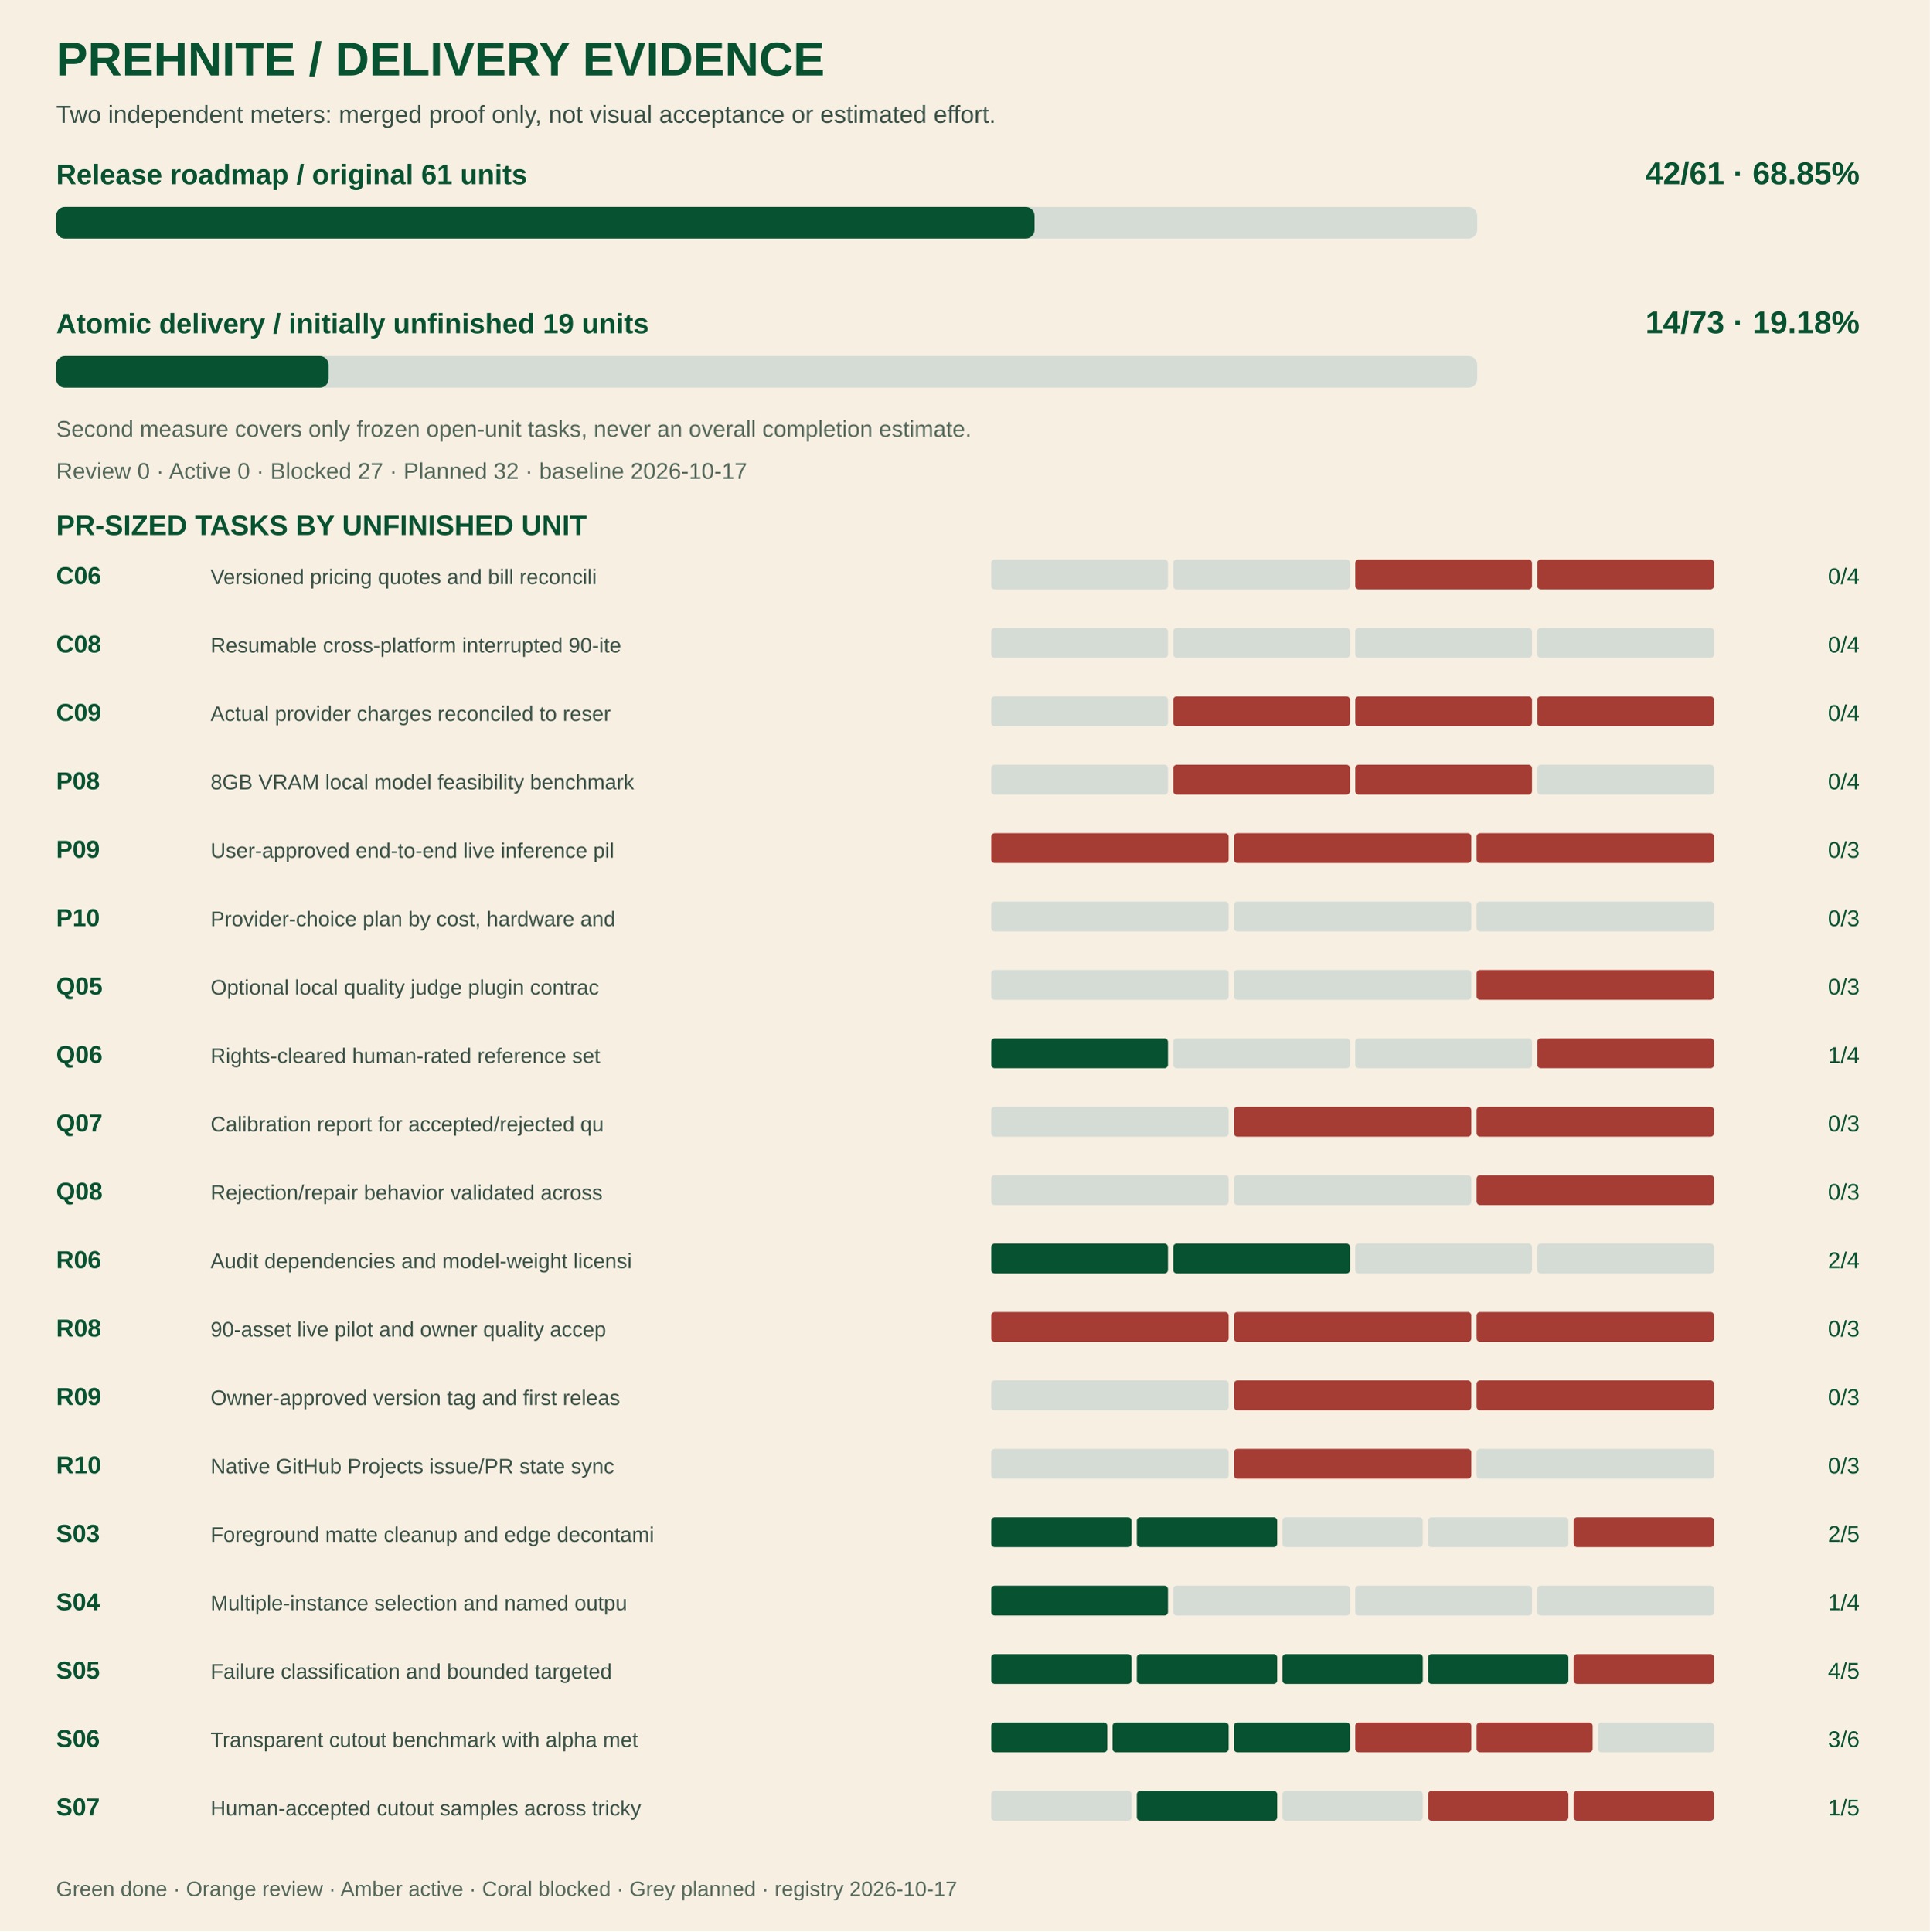
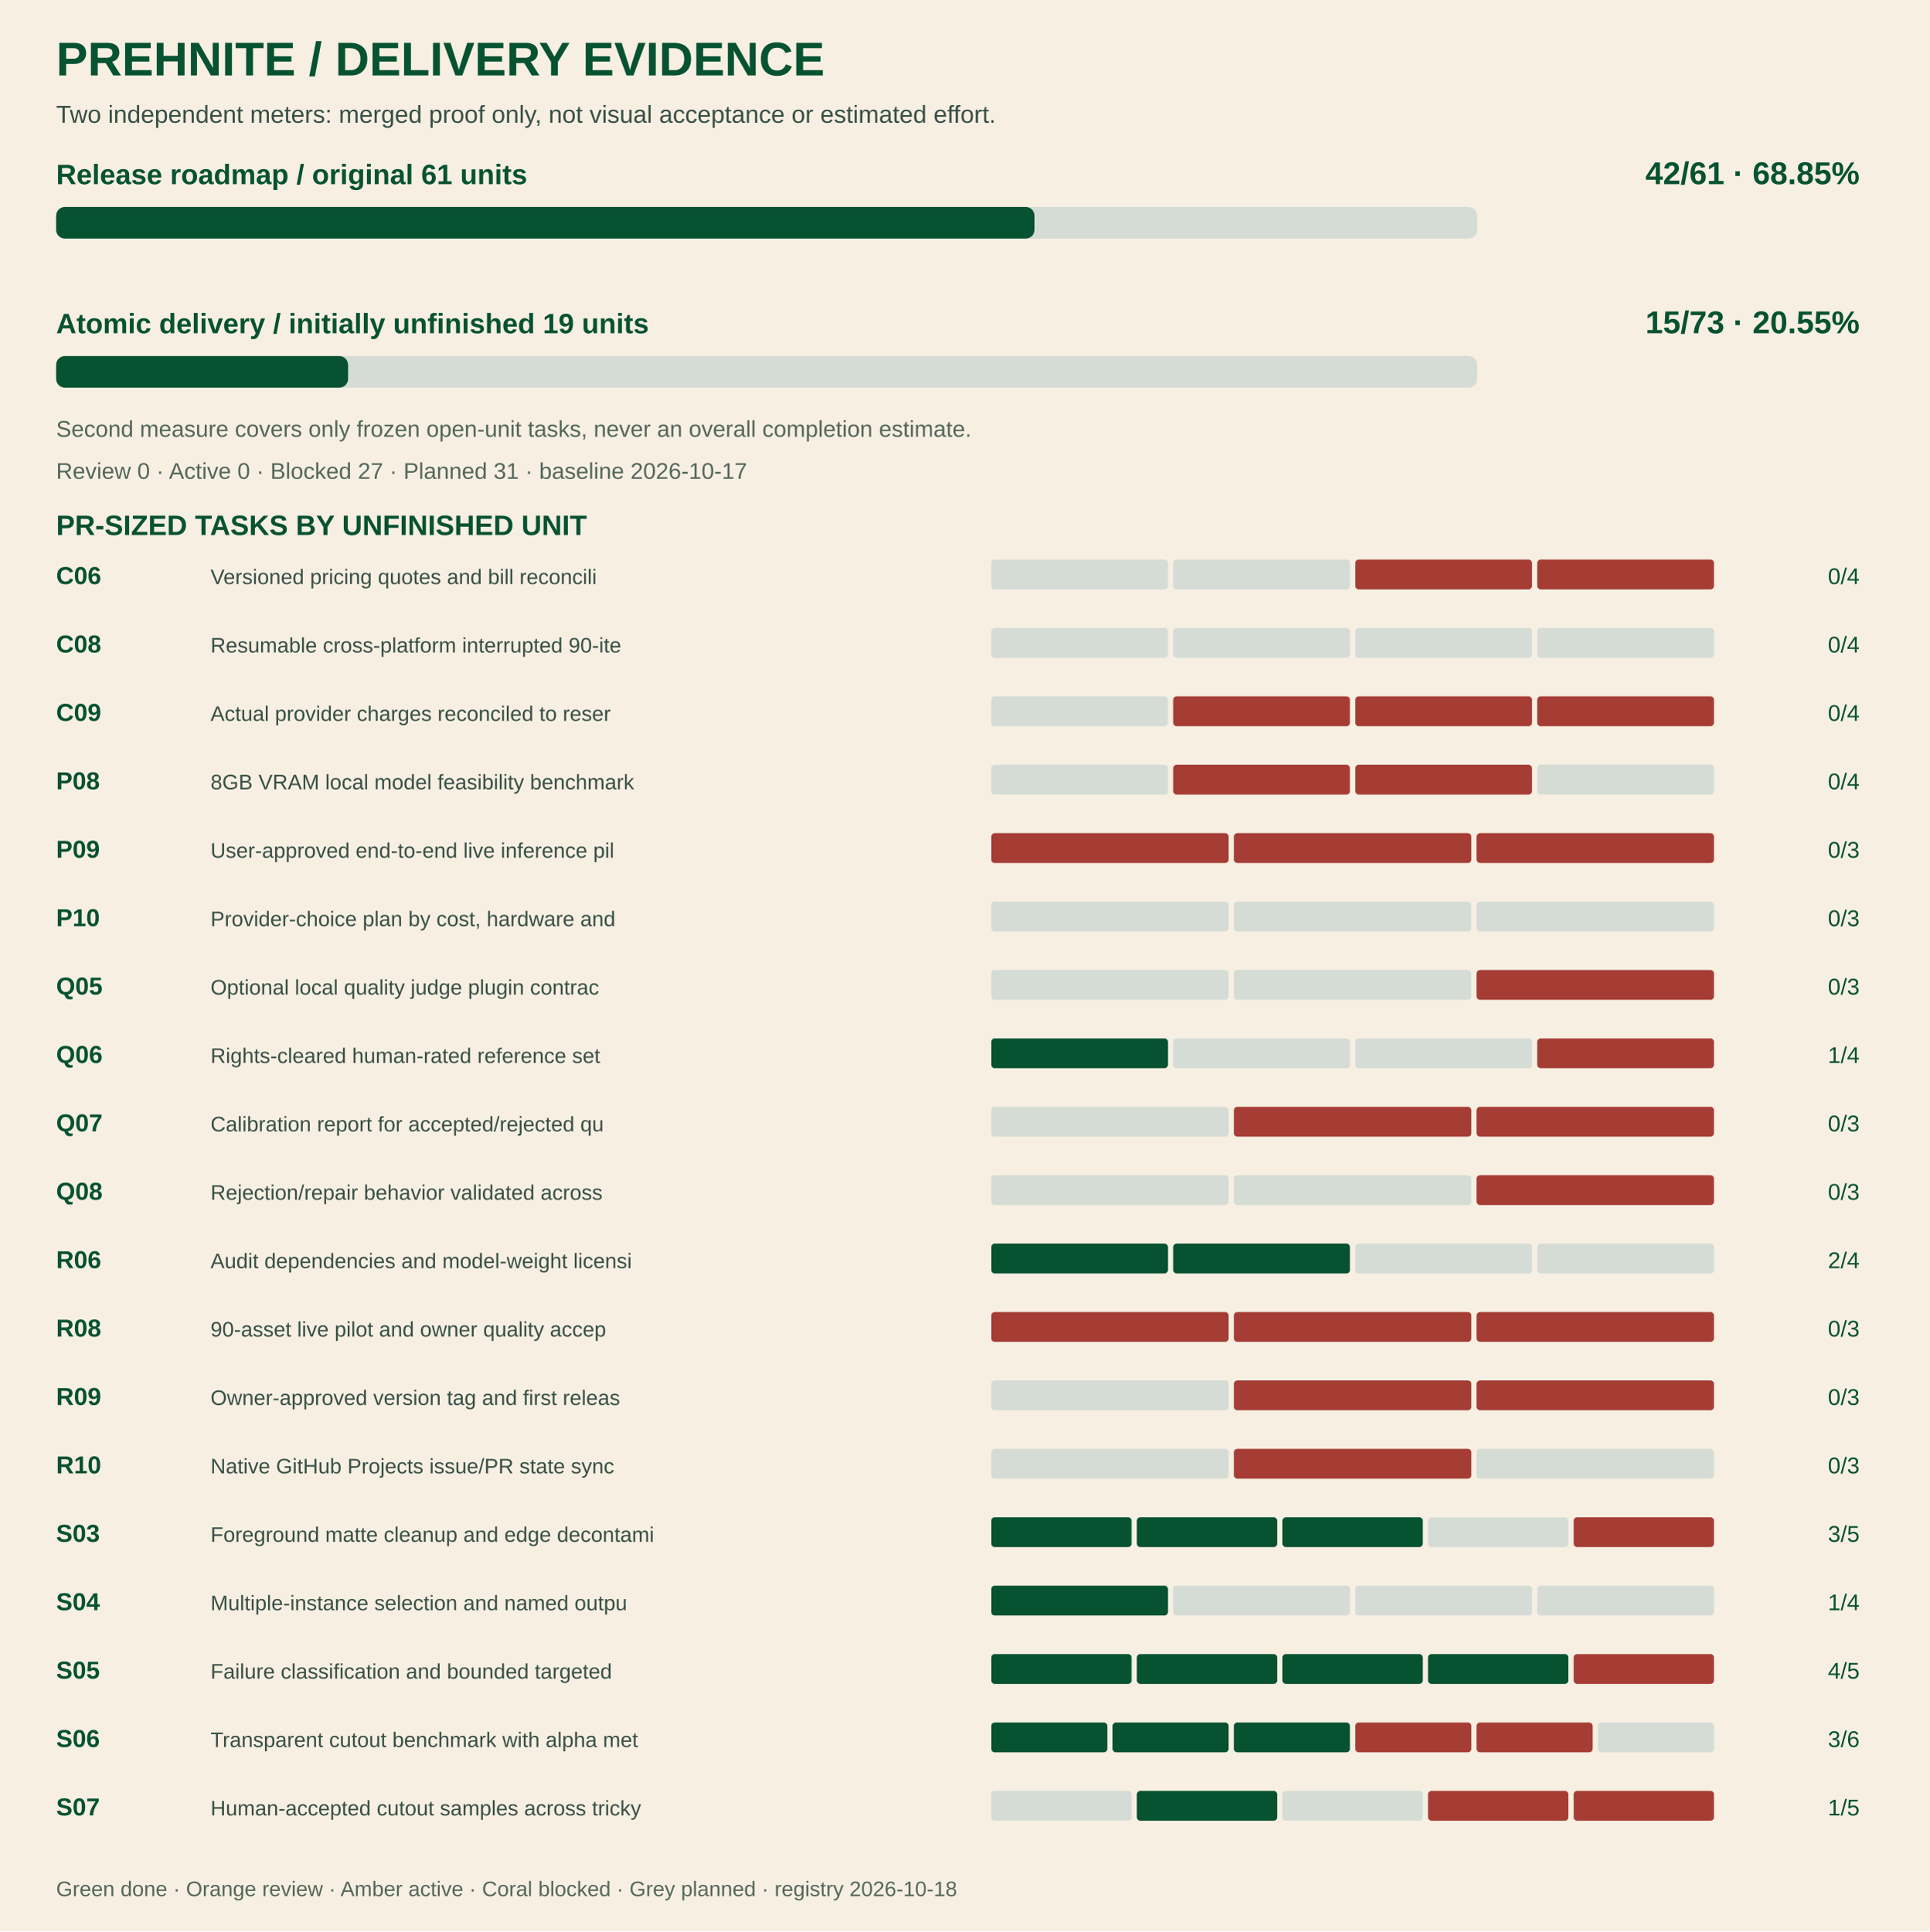
<svg xmlns="http://www.w3.org/2000/svg" width="1100" height="1101" viewBox="0 0 1100 1101" role="img" aria-labelledby="title desc">
  <rect width="1100" height="1101" fill="#F6EFE2" />
  <g font-family="system-ui,Segoe UI,Arial,sans-serif">
    <text x="32" y="43" font-size="27" font-weight="700" fill="#075231">PREHNITE / DELIVERY EVIDENCE</text>
    <text x="32" y="70" font-size="14" fill="#384F45">Two independent meters: merged proof only, not visual acceptance or estimated effort.</text>
    <text x="32" y="105" font-size="16" font-weight="600" fill="#075231">Release roadmap / original 61 units</text>
    <text x="1060" y="105" font-size="18" font-weight="700" text-anchor="end" fill="#075231">42/61 · 68.85%</text>
    <rect x="32" y="118" width="810" height="18" rx="5" fill="#D5DCD5" />
    <rect x="32" y="118" width="557.7" height="18" rx="5" fill="#075231" />
    <text x="32" y="190" font-size="16" font-weight="600" fill="#075231">Atomic delivery / initially unfinished 19 units</text>
-     <text x="1060" y="190" font-size="18" font-weight="700" text-anchor="end" fill="#075231">14/73 · 19.18%</text>
+     <text x="1060" y="190" font-size="18" font-weight="700" text-anchor="end" fill="#075231">15/73 · 20.55%</text>
    <rect x="32" y="203" width="810" height="18" rx="5" fill="#D5DCD5" />
-     <rect x="32" y="203" width="155.3" height="18" rx="5" fill="#075231" />
+     <rect x="32" y="203" width="166.4" height="18" rx="5" fill="#075231" />
    <text x="32" y="249" font-size="13" fill="#53675A">Second measure covers only frozen open-unit tasks, never an overall completion estimate.</text>
-     <text x="32" y="273" font-size="13" fill="#53675A">Review 0 · Active 0 · Blocked 27 · Planned 32 · baseline 2026-10-17</text>
+     <text x="32" y="273" font-size="13" fill="#53675A">Review 0 · Active 0 · Blocked 27 · Planned 31 · baseline 2026-10-17</text>
    <text x="32" y="305" font-size="16" font-weight="600" fill="#075231">PR-SIZED TASKS BY UNFINISHED UNIT</text>
    <text x="32" y="333" font-size="14" font-weight="700" fill="#075231">C06</text>
    <text x="120" y="333" font-size="12" fill="#384F45">Versioned pricing quotes and bill reconcili</text>
    <g>
      <rect x="565.00" y="319" width="100.75" height="17" rx="2" fill="#D5DCD5" />
    </g>
    <g>
      <rect x="668.75" y="319" width="100.75" height="17" rx="2" fill="#D5DCD5" />
    </g>
    <g>
      <rect x="772.50" y="319" width="100.75" height="17" rx="2" fill="#A63D35" />
    </g>
    <g>
      <rect x="876.25" y="319" width="100.75" height="17" rx="2" fill="#A63D35" />
    </g>
    <text x="1060" y="333" font-size="13" text-anchor="end" fill="#075231">0/4</text>
    <text x="32" y="372" font-size="14" font-weight="700" fill="#075231">C08</text>
    <text x="120" y="372" font-size="12" fill="#384F45">Resumable cross-platform interrupted 90-ite</text>
    <g>
      <rect x="565.00" y="358" width="100.75" height="17" rx="2" fill="#D5DCD5" />
    </g>
    <g>
      <rect x="668.75" y="358" width="100.75" height="17" rx="2" fill="#D5DCD5" />
    </g>
    <g>
      <rect x="772.50" y="358" width="100.75" height="17" rx="2" fill="#D5DCD5" />
    </g>
    <g>
      <rect x="876.25" y="358" width="100.75" height="17" rx="2" fill="#D5DCD5" />
    </g>
    <text x="1060" y="372" font-size="13" text-anchor="end" fill="#075231">0/4</text>
    <text x="32" y="411" font-size="14" font-weight="700" fill="#075231">C09</text>
    <text x="120" y="411" font-size="12" fill="#384F45">Actual provider charges reconciled to reser</text>
    <g>
      <rect x="565.00" y="397" width="100.75" height="17" rx="2" fill="#D5DCD5" />
    </g>
    <g>
      <rect x="668.75" y="397" width="100.75" height="17" rx="2" fill="#A63D35" />
    </g>
    <g>
      <rect x="772.50" y="397" width="100.75" height="17" rx="2" fill="#A63D35" />
    </g>
    <g>
      <rect x="876.25" y="397" width="100.75" height="17" rx="2" fill="#A63D35" />
    </g>
    <text x="1060" y="411" font-size="13" text-anchor="end" fill="#075231">0/4</text>
    <text x="32" y="450" font-size="14" font-weight="700" fill="#075231">P08</text>
    <text x="120" y="450" font-size="12" fill="#384F45">8GB VRAM local model feasibility benchmark</text>
    <g>
      <rect x="565.00" y="436" width="100.75" height="17" rx="2" fill="#D5DCD5" />
    </g>
    <g>
      <rect x="668.75" y="436" width="100.75" height="17" rx="2" fill="#A63D35" />
    </g>
    <g>
      <rect x="772.50" y="436" width="100.75" height="17" rx="2" fill="#A63D35" />
    </g>
    <g>
      <rect x="876.25" y="436" width="100.75" height="17" rx="2" fill="#D5DCD5" />
    </g>
    <text x="1060" y="450" font-size="13" text-anchor="end" fill="#075231">0/4</text>
    <text x="32" y="489" font-size="14" font-weight="700" fill="#075231">P09</text>
    <text x="120" y="489" font-size="12" fill="#384F45">User-approved end-to-end live inference pil</text>
    <g>
      <rect x="565.00" y="475" width="135.33" height="17" rx="2" fill="#A63D35" />
    </g>
    <g>
      <rect x="703.33" y="475" width="135.33" height="17" rx="2" fill="#A63D35" />
    </g>
    <g>
      <rect x="841.67" y="475" width="135.33" height="17" rx="2" fill="#A63D35" />
    </g>
    <text x="1060" y="489" font-size="13" text-anchor="end" fill="#075231">0/3</text>
    <text x="32" y="528" font-size="14" font-weight="700" fill="#075231">P10</text>
    <text x="120" y="528" font-size="12" fill="#384F45">Provider-choice plan by cost, hardware and </text>
    <g>
      <rect x="565.00" y="514" width="135.33" height="17" rx="2" fill="#D5DCD5" />
    </g>
    <g>
      <rect x="703.33" y="514" width="135.33" height="17" rx="2" fill="#D5DCD5" />
    </g>
    <g>
      <rect x="841.67" y="514" width="135.33" height="17" rx="2" fill="#D5DCD5" />
    </g>
    <text x="1060" y="528" font-size="13" text-anchor="end" fill="#075231">0/3</text>
    <text x="32" y="567" font-size="14" font-weight="700" fill="#075231">Q05</text>
    <text x="120" y="567" font-size="12" fill="#384F45">Optional local quality judge plugin contrac</text>
    <g>
      <rect x="565.00" y="553" width="135.33" height="17" rx="2" fill="#D5DCD5" />
    </g>
    <g>
      <rect x="703.33" y="553" width="135.33" height="17" rx="2" fill="#D5DCD5" />
    </g>
    <g>
      <rect x="841.67" y="553" width="135.33" height="17" rx="2" fill="#A63D35" />
    </g>
    <text x="1060" y="567" font-size="13" text-anchor="end" fill="#075231">0/3</text>
    <text x="32" y="606" font-size="14" font-weight="700" fill="#075231">Q06</text>
    <text x="120" y="606" font-size="12" fill="#384F45">Rights-cleared human-rated reference set</text>
    <g>
      <rect x="565.00" y="592" width="100.75" height="17" rx="2" fill="#075231" />
    </g>
    <g>
      <rect x="668.75" y="592" width="100.75" height="17" rx="2" fill="#D5DCD5" />
    </g>
    <g>
      <rect x="772.50" y="592" width="100.75" height="17" rx="2" fill="#D5DCD5" />
    </g>
    <g>
      <rect x="876.25" y="592" width="100.75" height="17" rx="2" fill="#A63D35" />
    </g>
    <text x="1060" y="606" font-size="13" text-anchor="end" fill="#075231">1/4</text>
    <text x="32" y="645" font-size="14" font-weight="700" fill="#075231">Q07</text>
    <text x="120" y="645" font-size="12" fill="#384F45">Calibration report for accepted/rejected qu</text>
    <g>
      <rect x="565.00" y="631" width="135.33" height="17" rx="2" fill="#D5DCD5" />
    </g>
    <g>
      <rect x="703.33" y="631" width="135.33" height="17" rx="2" fill="#A63D35" />
    </g>
    <g>
      <rect x="841.67" y="631" width="135.33" height="17" rx="2" fill="#A63D35" />
    </g>
    <text x="1060" y="645" font-size="13" text-anchor="end" fill="#075231">0/3</text>
    <text x="32" y="684" font-size="14" font-weight="700" fill="#075231">Q08</text>
    <text x="120" y="684" font-size="12" fill="#384F45">Rejection/repair behavior validated across </text>
    <g>
      <rect x="565.00" y="670" width="135.33" height="17" rx="2" fill="#D5DCD5" />
    </g>
    <g>
      <rect x="703.33" y="670" width="135.33" height="17" rx="2" fill="#D5DCD5" />
    </g>
    <g>
      <rect x="841.67" y="670" width="135.33" height="17" rx="2" fill="#A63D35" />
    </g>
    <text x="1060" y="684" font-size="13" text-anchor="end" fill="#075231">0/3</text>
    <text x="32" y="723" font-size="14" font-weight="700" fill="#075231">R06</text>
    <text x="120" y="723" font-size="12" fill="#384F45">Audit dependencies and model-weight licensi</text>
    <g>
      <rect x="565.00" y="709" width="100.75" height="17" rx="2" fill="#075231" />
    </g>
    <g>
      <rect x="668.75" y="709" width="100.75" height="17" rx="2" fill="#075231" />
    </g>
    <g>
      <rect x="772.50" y="709" width="100.75" height="17" rx="2" fill="#D5DCD5" />
    </g>
    <g>
      <rect x="876.25" y="709" width="100.75" height="17" rx="2" fill="#D5DCD5" />
    </g>
    <text x="1060" y="723" font-size="13" text-anchor="end" fill="#075231">2/4</text>
    <text x="32" y="762" font-size="14" font-weight="700" fill="#075231">R08</text>
    <text x="120" y="762" font-size="12" fill="#384F45">90-asset live pilot and owner quality accep</text>
    <g>
      <rect x="565.00" y="748" width="135.33" height="17" rx="2" fill="#A63D35" />
    </g>
    <g>
      <rect x="703.33" y="748" width="135.33" height="17" rx="2" fill="#A63D35" />
    </g>
    <g>
      <rect x="841.67" y="748" width="135.33" height="17" rx="2" fill="#A63D35" />
    </g>
    <text x="1060" y="762" font-size="13" text-anchor="end" fill="#075231">0/3</text>
    <text x="32" y="801" font-size="14" font-weight="700" fill="#075231">R09</text>
    <text x="120" y="801" font-size="12" fill="#384F45">Owner-approved version tag and first releas</text>
    <g>
      <rect x="565.00" y="787" width="135.33" height="17" rx="2" fill="#D5DCD5" />
    </g>
    <g>
      <rect x="703.33" y="787" width="135.33" height="17" rx="2" fill="#A63D35" />
    </g>
    <g>
      <rect x="841.67" y="787" width="135.33" height="17" rx="2" fill="#A63D35" />
    </g>
    <text x="1060" y="801" font-size="13" text-anchor="end" fill="#075231">0/3</text>
    <text x="32" y="840" font-size="14" font-weight="700" fill="#075231">R10</text>
    <text x="120" y="840" font-size="12" fill="#384F45">Native GitHub Projects issue/PR state sync</text>
    <g>
      <rect x="565.00" y="826" width="135.33" height="17" rx="2" fill="#D5DCD5" />
    </g>
    <g>
      <rect x="703.33" y="826" width="135.33" height="17" rx="2" fill="#A63D35" />
    </g>
    <g>
      <rect x="841.67" y="826" width="135.33" height="17" rx="2" fill="#D5DCD5" />
    </g>
    <text x="1060" y="840" font-size="13" text-anchor="end" fill="#075231">0/3</text>
    <text x="32" y="879" font-size="14" font-weight="700" fill="#075231">S03</text>
    <text x="120" y="879" font-size="12" fill="#384F45">Foreground matte cleanup and edge decontami</text>
    <g>
      <rect x="565.00" y="865" width="80.00" height="17" rx="2" fill="#075231" />
    </g>
    <g>
      <rect x="648.00" y="865" width="80.00" height="17" rx="2" fill="#075231" />
    </g>
    <g>
-       <rect x="731.00" y="865" width="80.00" height="17" rx="2" fill="#D5DCD5" />
+       <rect x="731.00" y="865" width="80.00" height="17" rx="2" fill="#075231" />
    </g>
    <g>
      <rect x="814.00" y="865" width="80.00" height="17" rx="2" fill="#D5DCD5" />
    </g>
    <g>
      <rect x="897.00" y="865" width="80.00" height="17" rx="2" fill="#A63D35" />
    </g>
-     <text x="1060" y="879" font-size="13" text-anchor="end" fill="#075231">2/5</text>
+     <text x="1060" y="879" font-size="13" text-anchor="end" fill="#075231">3/5</text>
    <text x="32" y="918" font-size="14" font-weight="700" fill="#075231">S04</text>
    <text x="120" y="918" font-size="12" fill="#384F45">Multiple-instance selection and named outpu</text>
    <g>
      <rect x="565.00" y="904" width="100.75" height="17" rx="2" fill="#075231" />
    </g>
    <g>
      <rect x="668.75" y="904" width="100.75" height="17" rx="2" fill="#D5DCD5" />
    </g>
    <g>
      <rect x="772.50" y="904" width="100.75" height="17" rx="2" fill="#D5DCD5" />
    </g>
    <g>
      <rect x="876.25" y="904" width="100.75" height="17" rx="2" fill="#D5DCD5" />
    </g>
    <text x="1060" y="918" font-size="13" text-anchor="end" fill="#075231">1/4</text>
    <text x="32" y="957" font-size="14" font-weight="700" fill="#075231">S05</text>
    <text x="120" y="957" font-size="12" fill="#384F45">Failure classification and bounded targeted</text>
    <g>
      <rect x="565.00" y="943" width="80.00" height="17" rx="2" fill="#075231" />
    </g>
    <g>
      <rect x="648.00" y="943" width="80.00" height="17" rx="2" fill="#075231" />
    </g>
    <g>
      <rect x="731.00" y="943" width="80.00" height="17" rx="2" fill="#075231" />
    </g>
    <g>
      <rect x="814.00" y="943" width="80.00" height="17" rx="2" fill="#075231" />
    </g>
    <g>
      <rect x="897.00" y="943" width="80.00" height="17" rx="2" fill="#A63D35" />
    </g>
    <text x="1060" y="957" font-size="13" text-anchor="end" fill="#075231">4/5</text>
    <text x="32" y="996" font-size="14" font-weight="700" fill="#075231">S06</text>
    <text x="120" y="996" font-size="12" fill="#384F45">Transparent cutout benchmark with alpha met</text>
    <g>
      <rect x="565.00" y="982" width="66.17" height="17" rx="2" fill="#075231" />
    </g>
    <g>
      <rect x="634.17" y="982" width="66.17" height="17" rx="2" fill="#075231" />
    </g>
    <g>
      <rect x="703.33" y="982" width="66.17" height="17" rx="2" fill="#075231" />
    </g>
    <g>
      <rect x="772.50" y="982" width="66.17" height="17" rx="2" fill="#A63D35" />
    </g>
    <g>
      <rect x="841.67" y="982" width="66.17" height="17" rx="2" fill="#A63D35" />
    </g>
    <g>
      <rect x="910.83" y="982" width="66.17" height="17" rx="2" fill="#D5DCD5" />
    </g>
    <text x="1060" y="996" font-size="13" text-anchor="end" fill="#075231">3/6</text>
    <text x="32" y="1035" font-size="14" font-weight="700" fill="#075231">S07</text>
    <text x="120" y="1035" font-size="12" fill="#384F45">Human-accepted cutout samples across tricky</text>
    <g>
      <rect x="565.00" y="1021" width="80.00" height="17" rx="2" fill="#D5DCD5" />
    </g>
    <g>
      <rect x="648.00" y="1021" width="80.00" height="17" rx="2" fill="#075231" />
    </g>
    <g>
      <rect x="731.00" y="1021" width="80.00" height="17" rx="2" fill="#D5DCD5" />
    </g>
    <g>
      <rect x="814.00" y="1021" width="80.00" height="17" rx="2" fill="#A63D35" />
    </g>
    <g>
      <rect x="897.00" y="1021" width="80.00" height="17" rx="2" fill="#A63D35" />
    </g>
    <text x="1060" y="1035" font-size="13" text-anchor="end" fill="#075231">1/5</text>
-     <text x="32" y="1081" font-size="12" fill="#53675A">Green done · Orange review · Amber active · Coral blocked · Grey planned · registry 2026-10-17</text>
+     <text x="32" y="1081" font-size="12" fill="#53675A">Green done · Orange review · Amber active · Coral blocked · Grey planned · registry 2026-10-18</text>
  </g>
</svg>
